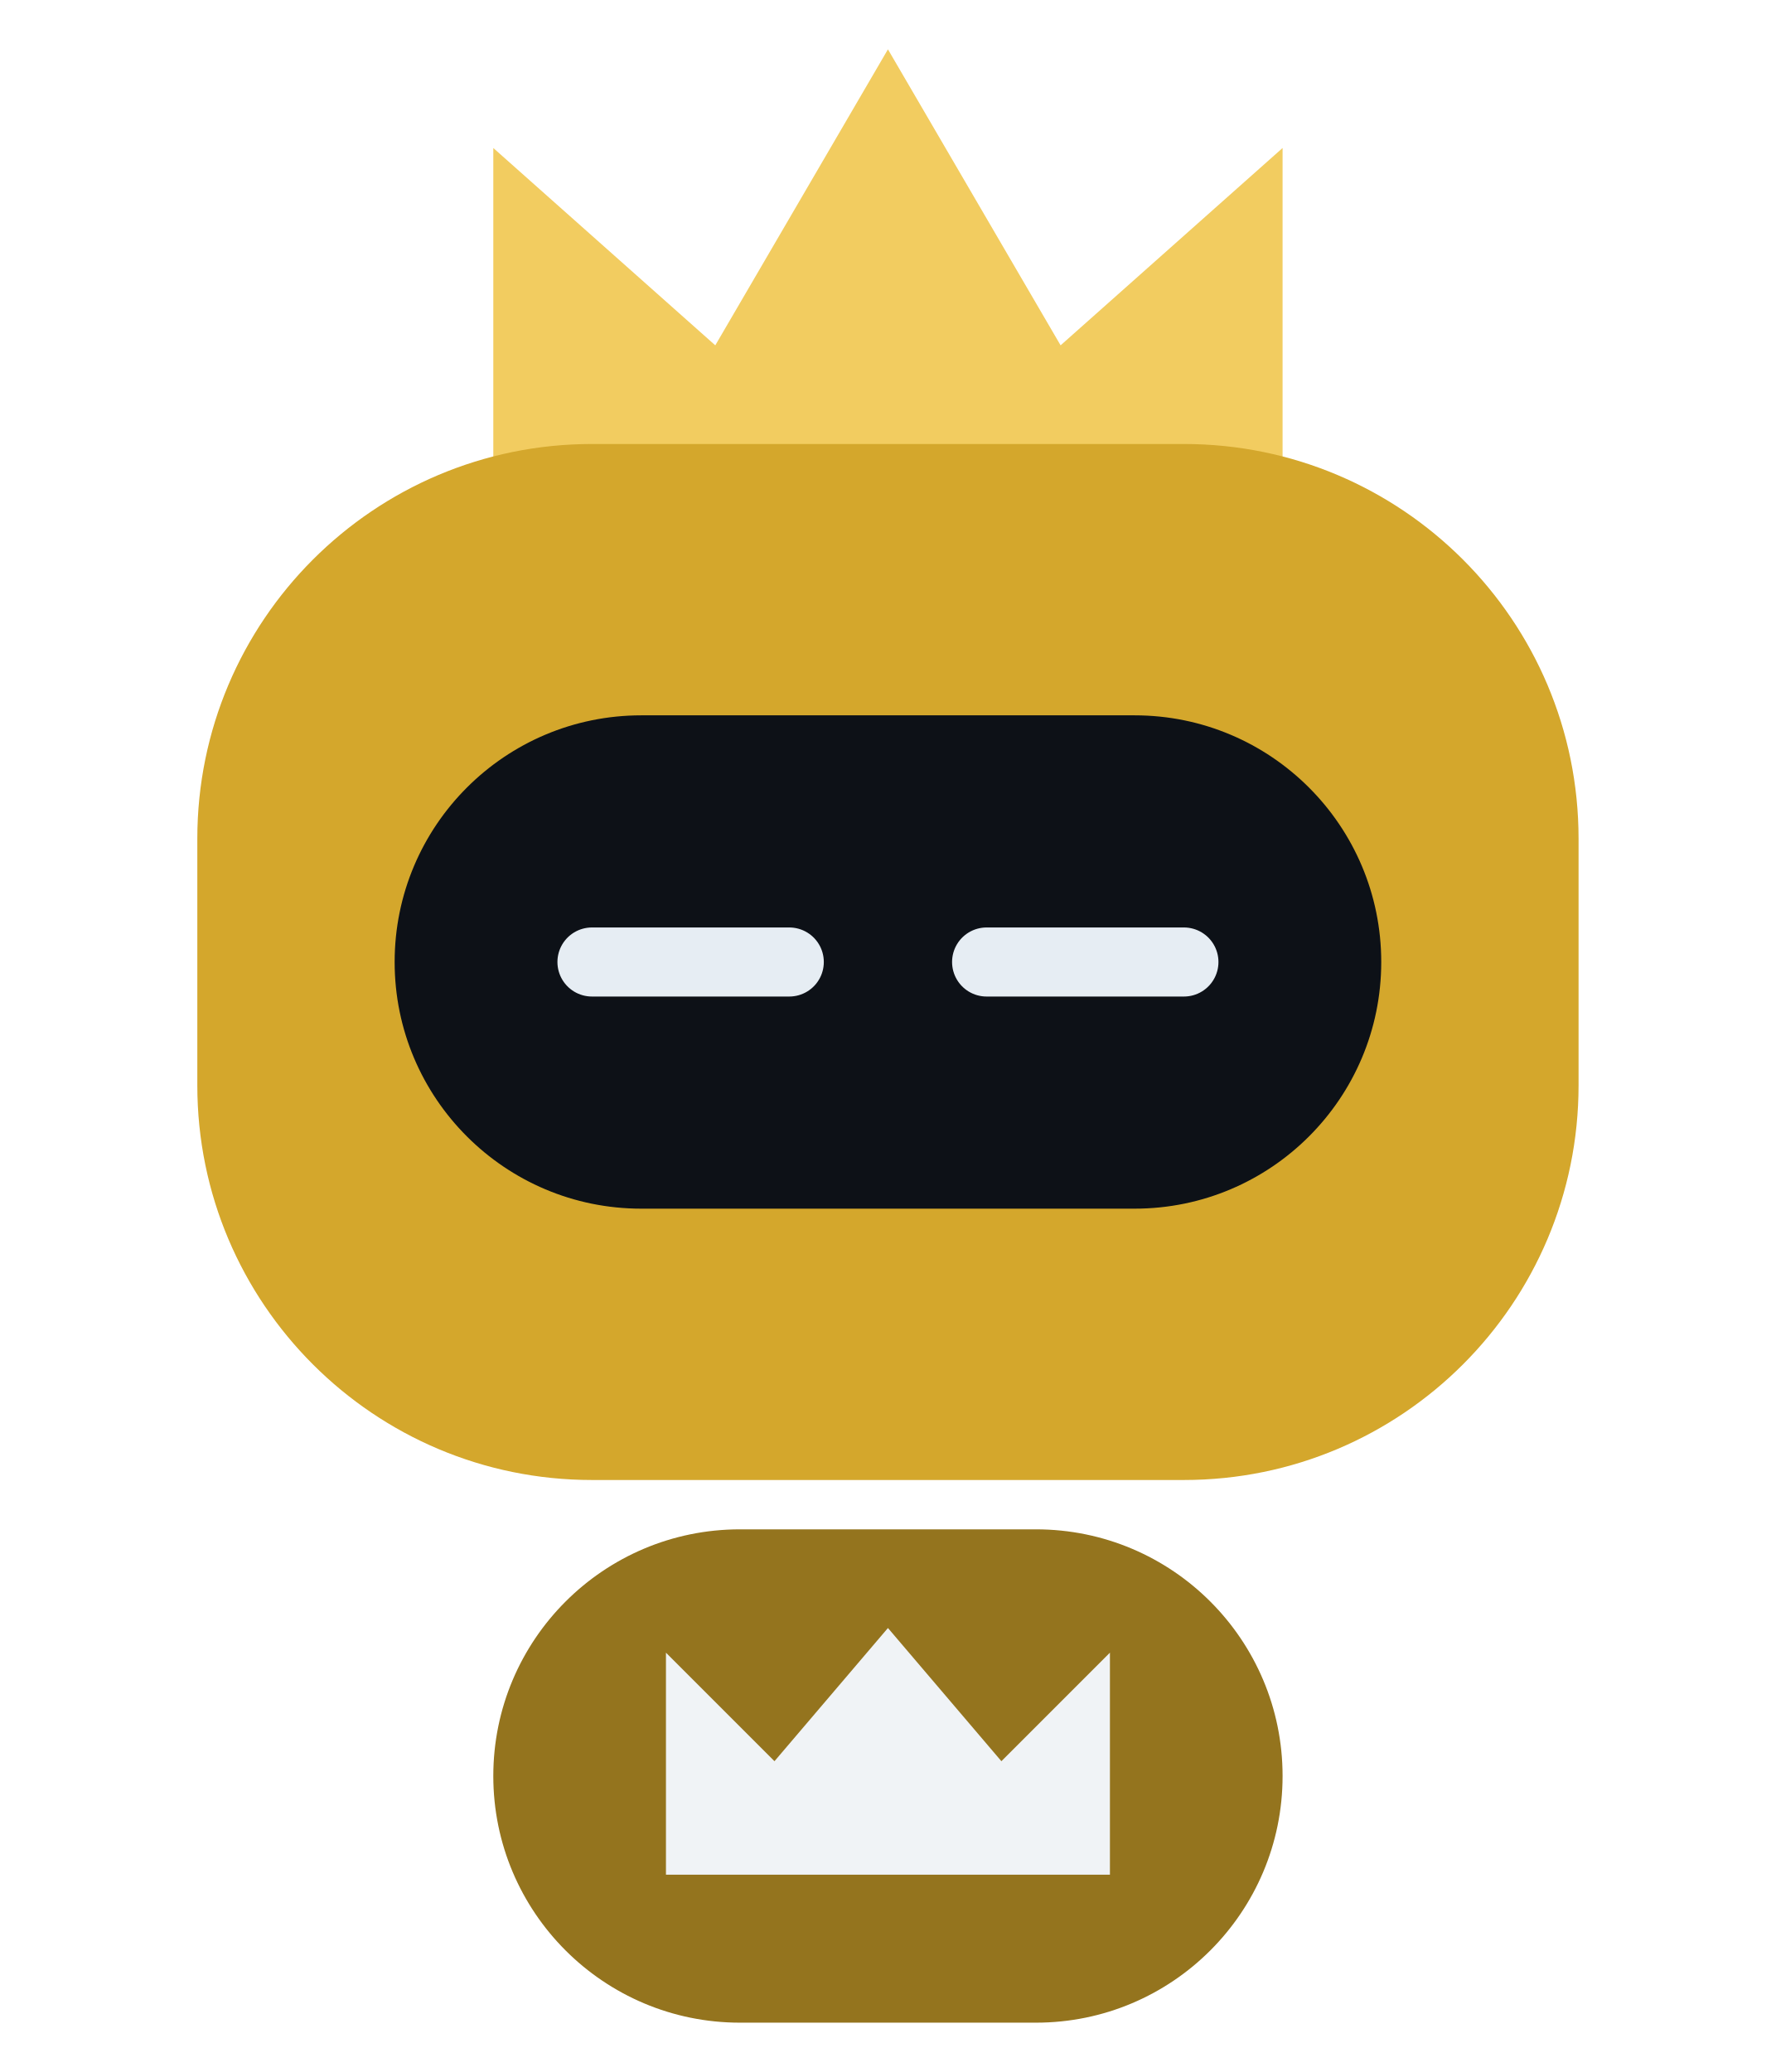
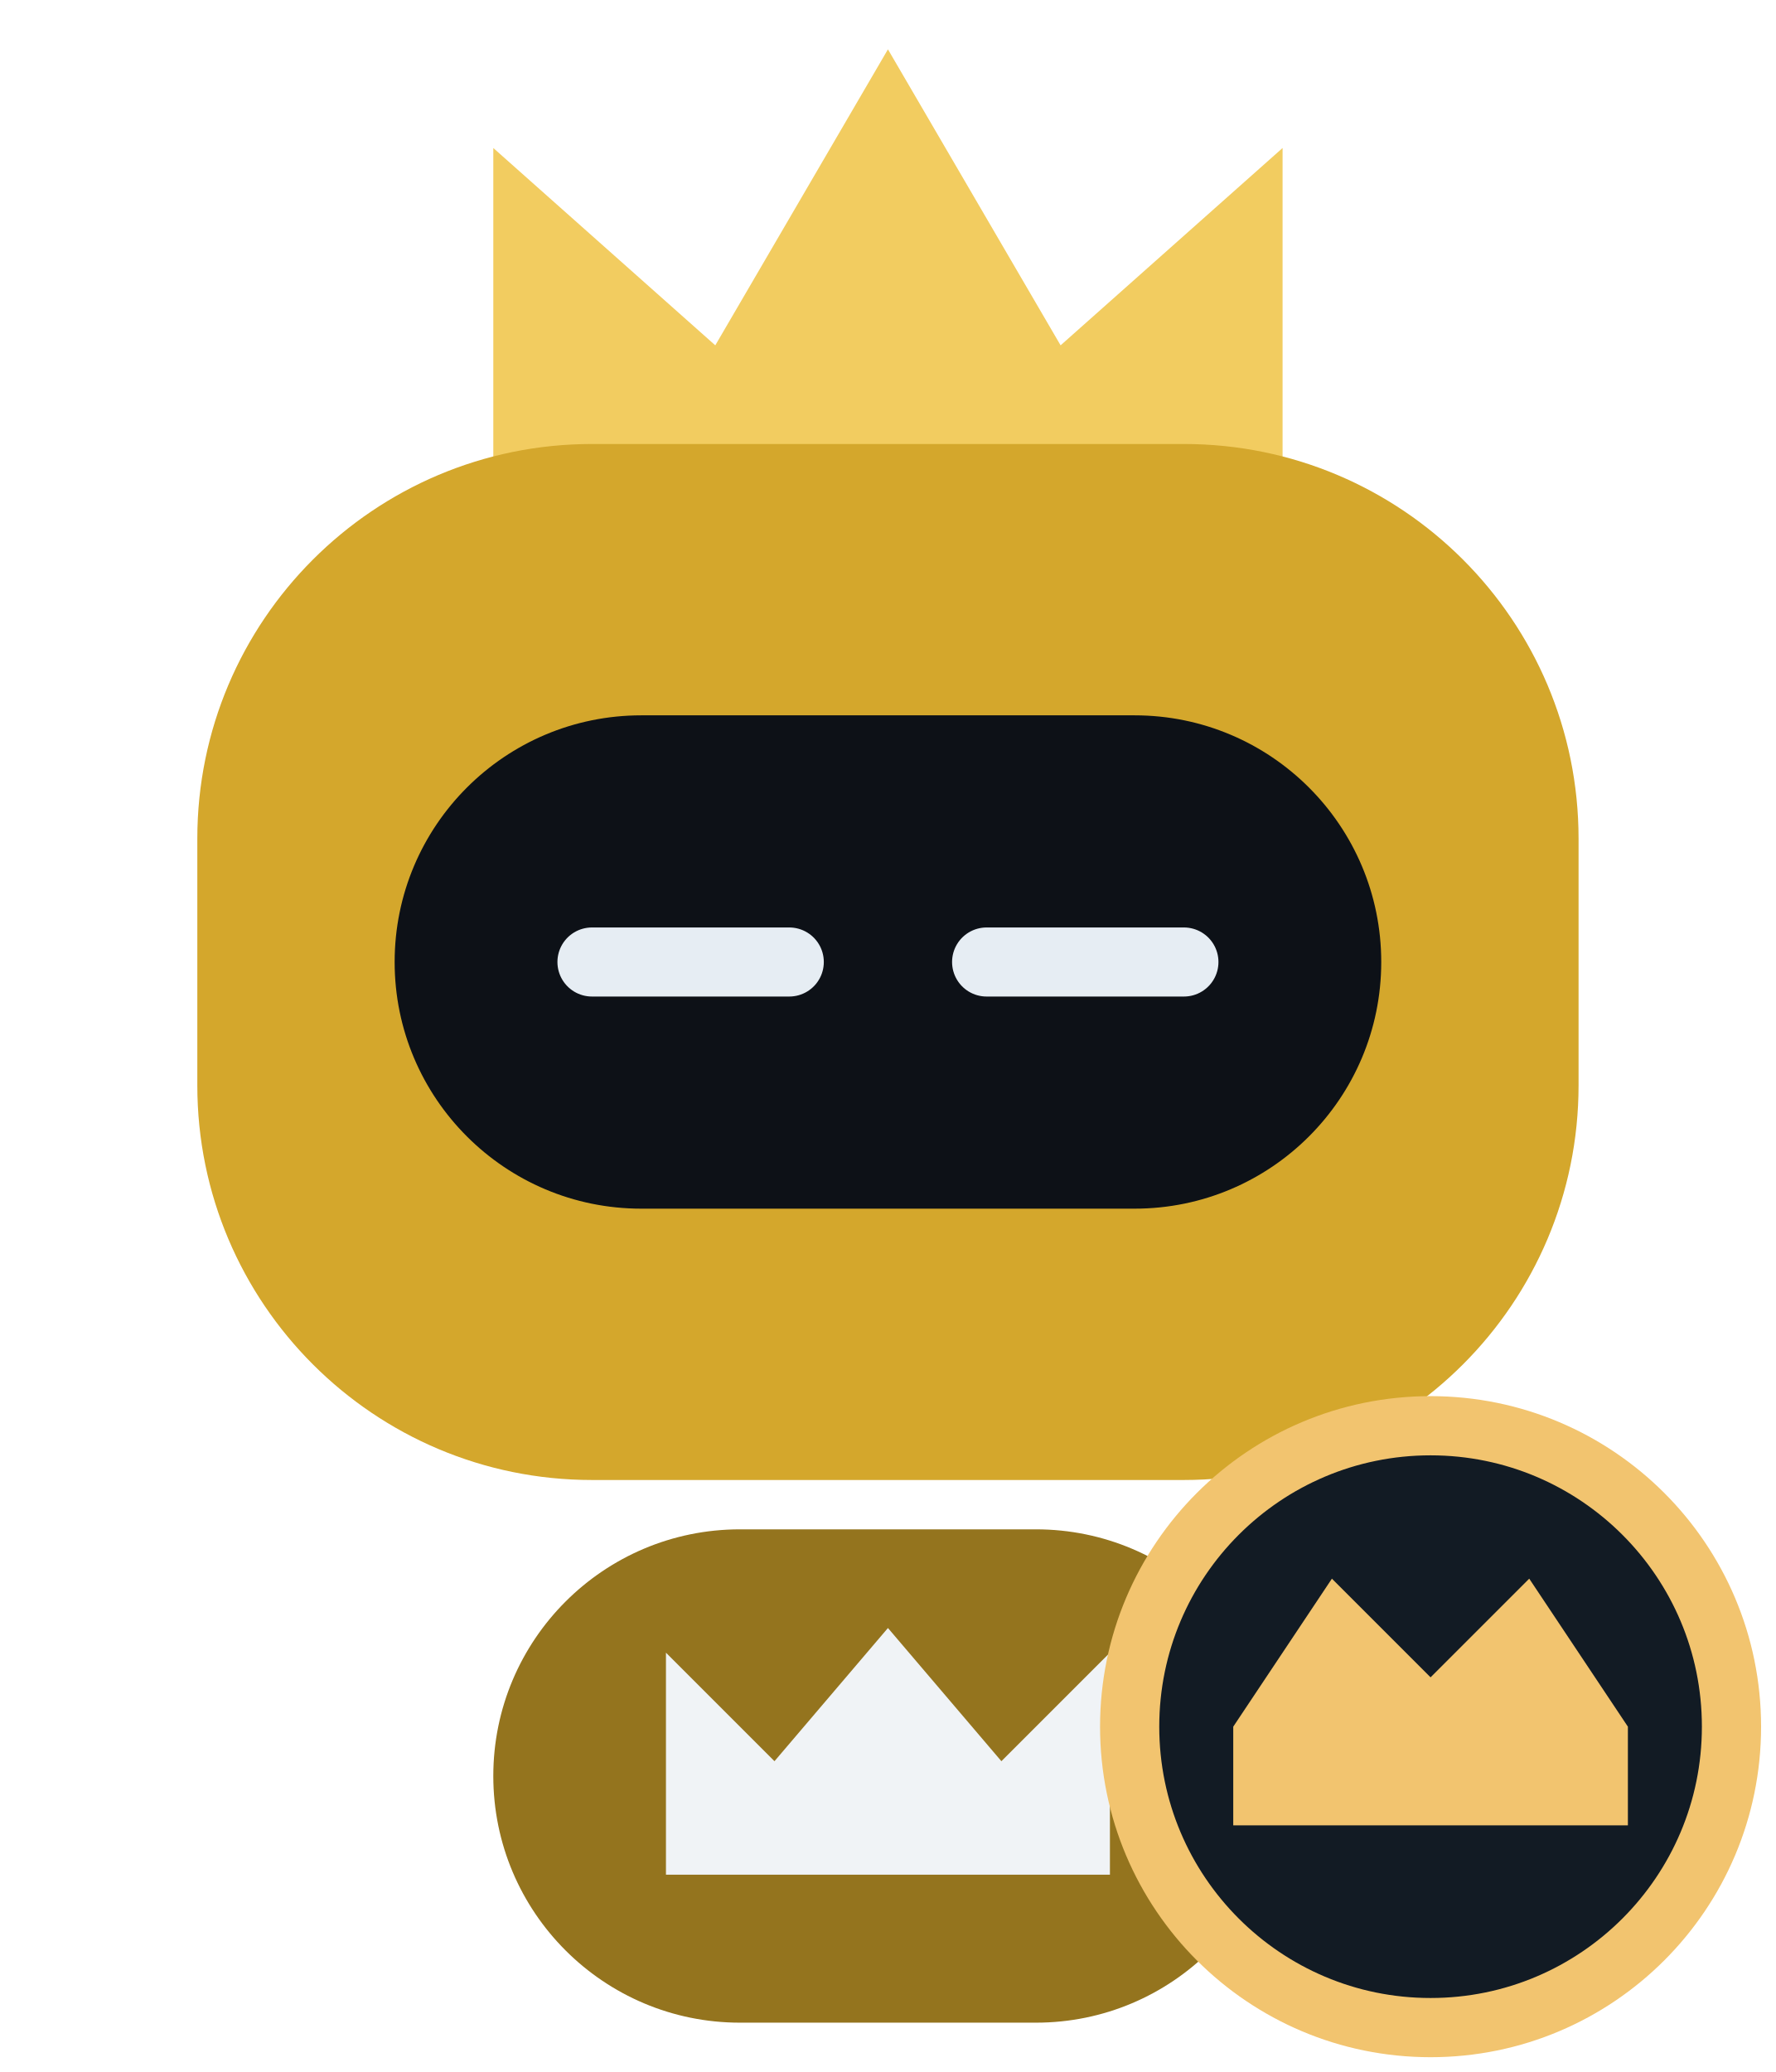
<svg xmlns="http://www.w3.org/2000/svg" viewBox="0 0 36 42" width="36" height="42">
  <path d="M10 10L10 3L14.5 7L18 1L21.5 7L26 3L26 10Z" fill="#f2cc60" />
  <path d="M12 9H24A8 8 0 0 1 32 17V22A8 8 0 0 1 24 30H12A8 8 0 0 1 4 22V17A8 8 0 0 1 12 9Z" fill="#d4a72c" />
  <path d="M13 14.5H23A5 5 0 0 1 28 19.5V19.5A5 5 0 0 1 23 24.5H13A5 5 0 0 1 8 19.5V19.5A5 5 0 0 1 13 14.5Z" fill="#0d1117" />
  <path d="M12 19.5L16 19.5M20 19.5L24 19.5" fill="none" stroke="#e6edf3" stroke-width="1.4" stroke-linecap="round" stroke-linejoin="round" />
  <path d="M15 31H21A5 5 0 0 1 26 36V36A5 5 0 0 1 21 41H15A5 5 0 0 1 10 36V36A5 5 0 0 1 15 31Z" fill="#94741e" />
  <path d="M13.5 38L13.5 33.5L15.7 35.7L18 33L20.3 35.7L22.5 33.5L22.5 38Z" fill="#f0f3f6" />
+   <g transform="translate(29 35)">
+     <circle r="6.1" fill="#121b24" stroke="#f2c46f" stroke-width="1.2" />
+     <g fill="#f2c46f" stroke-linecap="round" stroke-linejoin="round">
+       <path d="M-4 0L-2 -3L0 -1L2 -3L4 0V2H-4Z" />
+     </g>
+   </g>
</svg>
